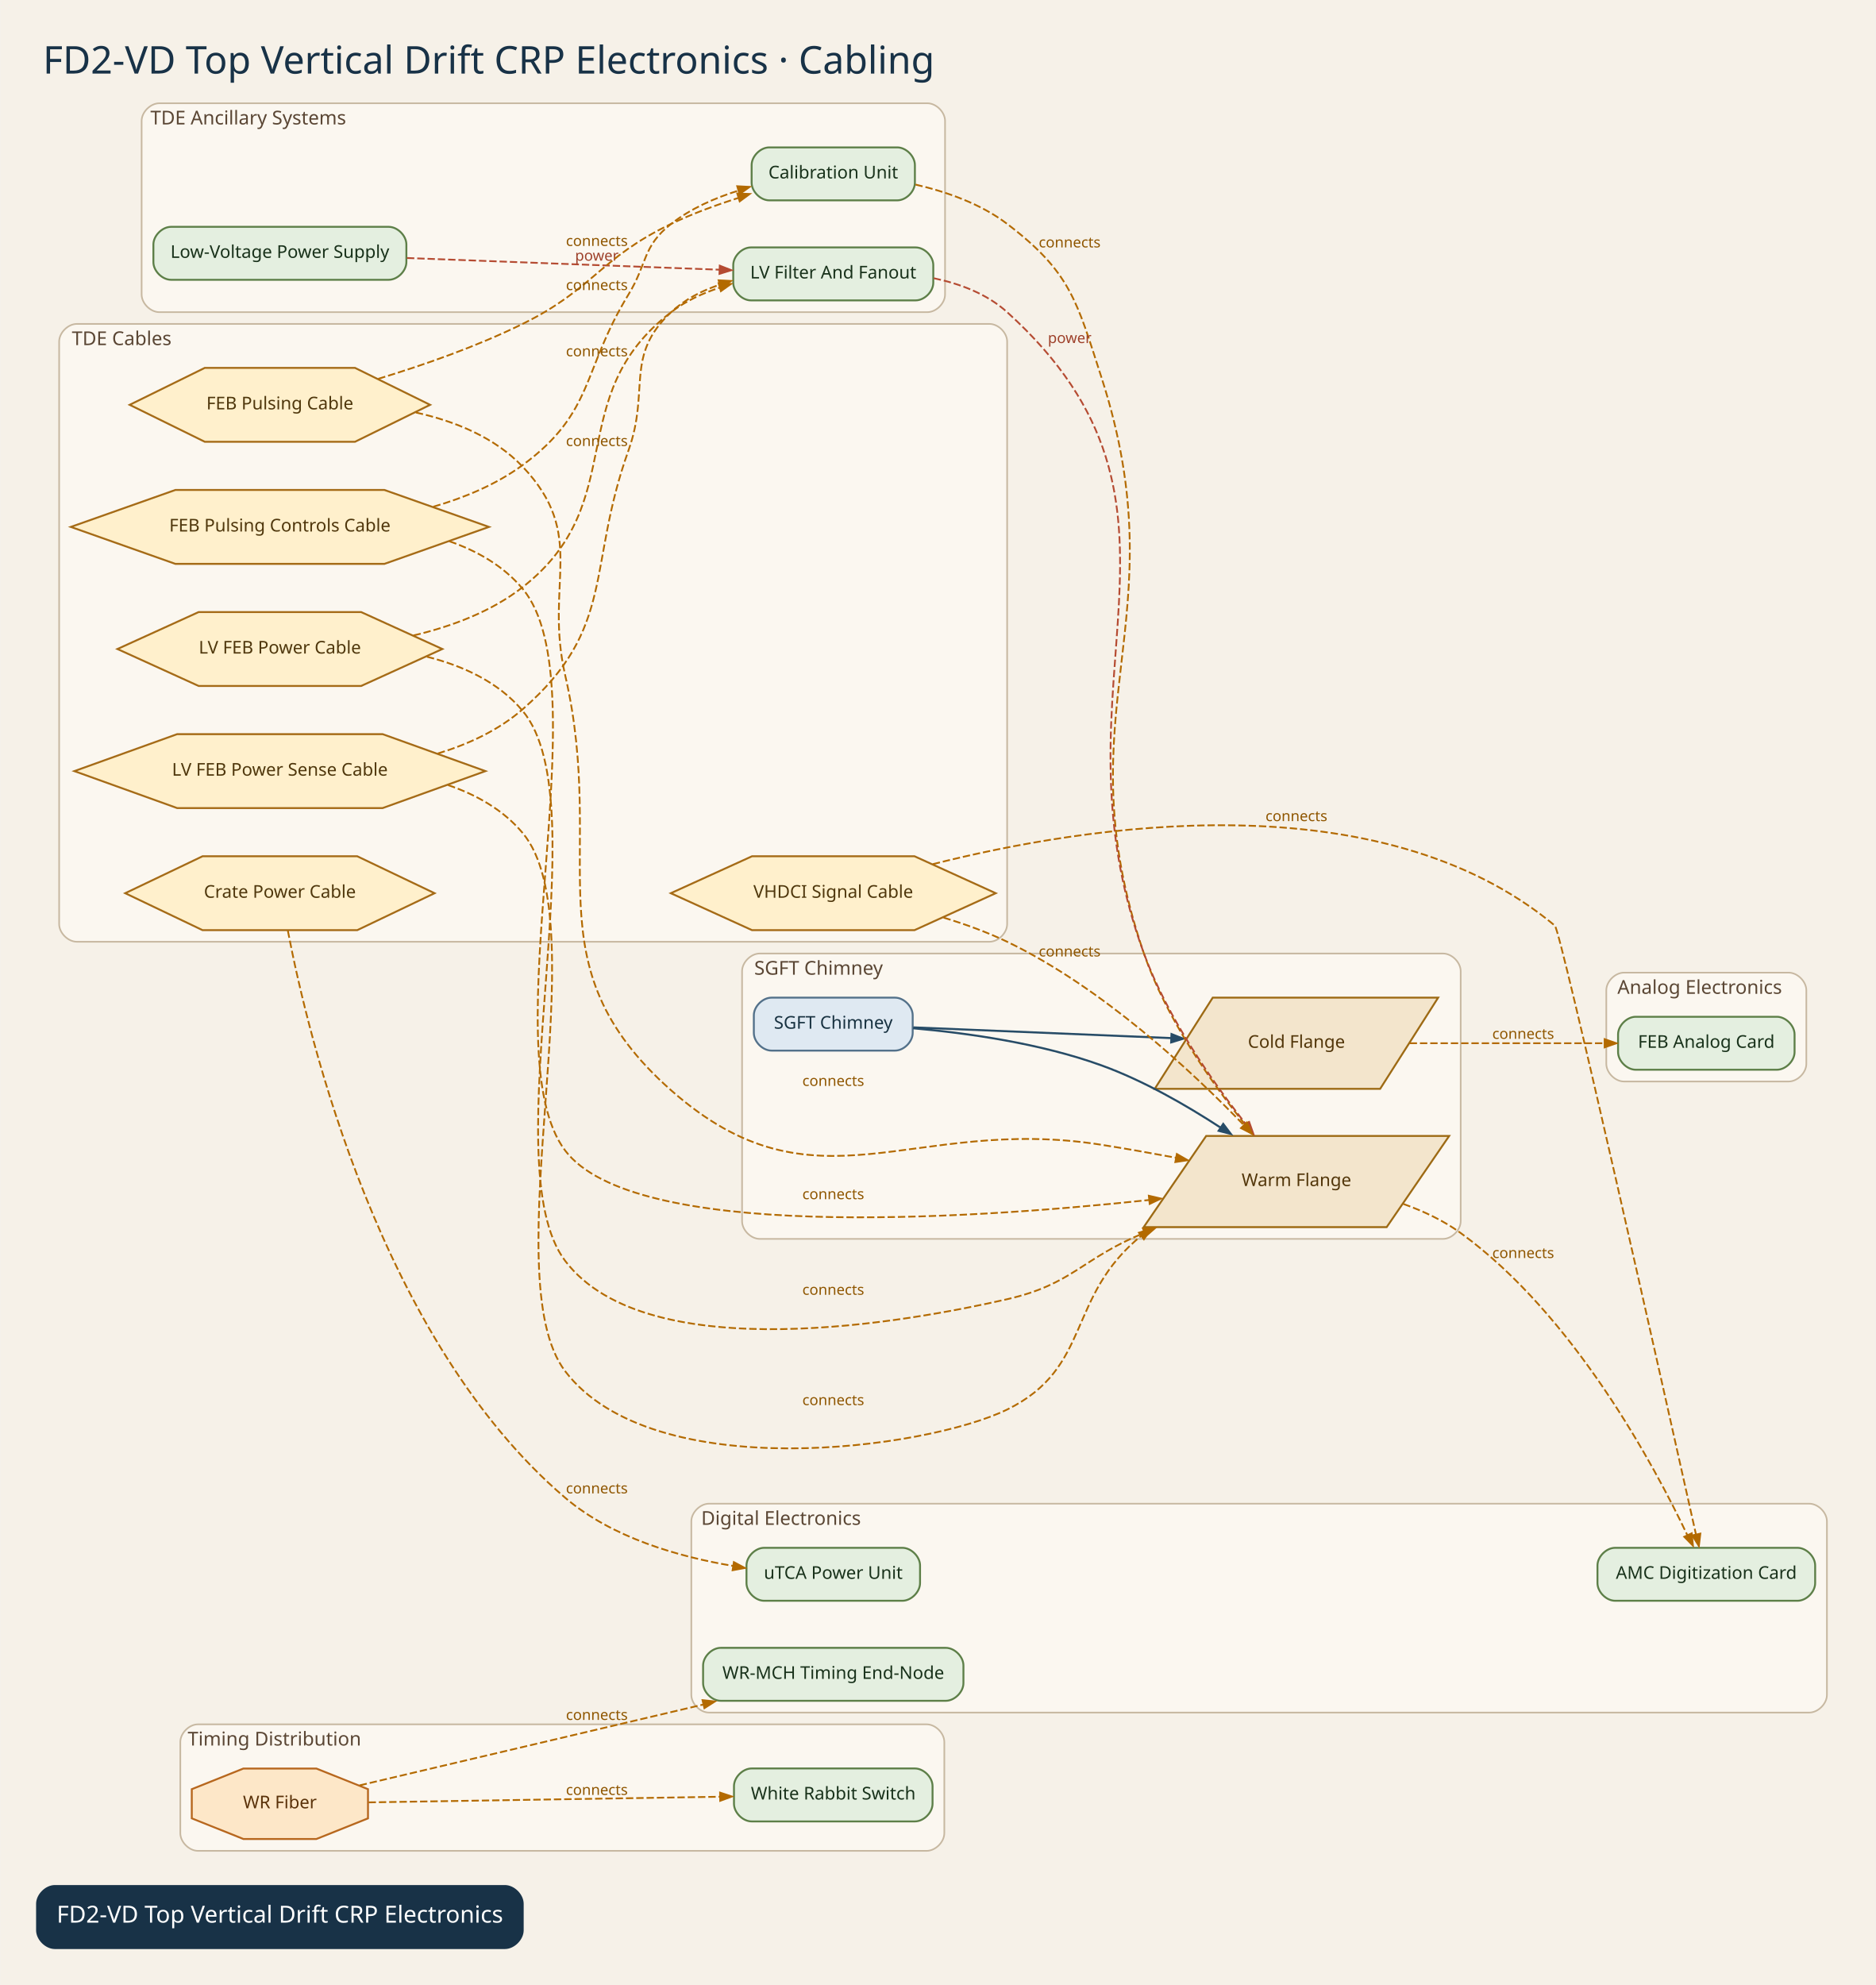
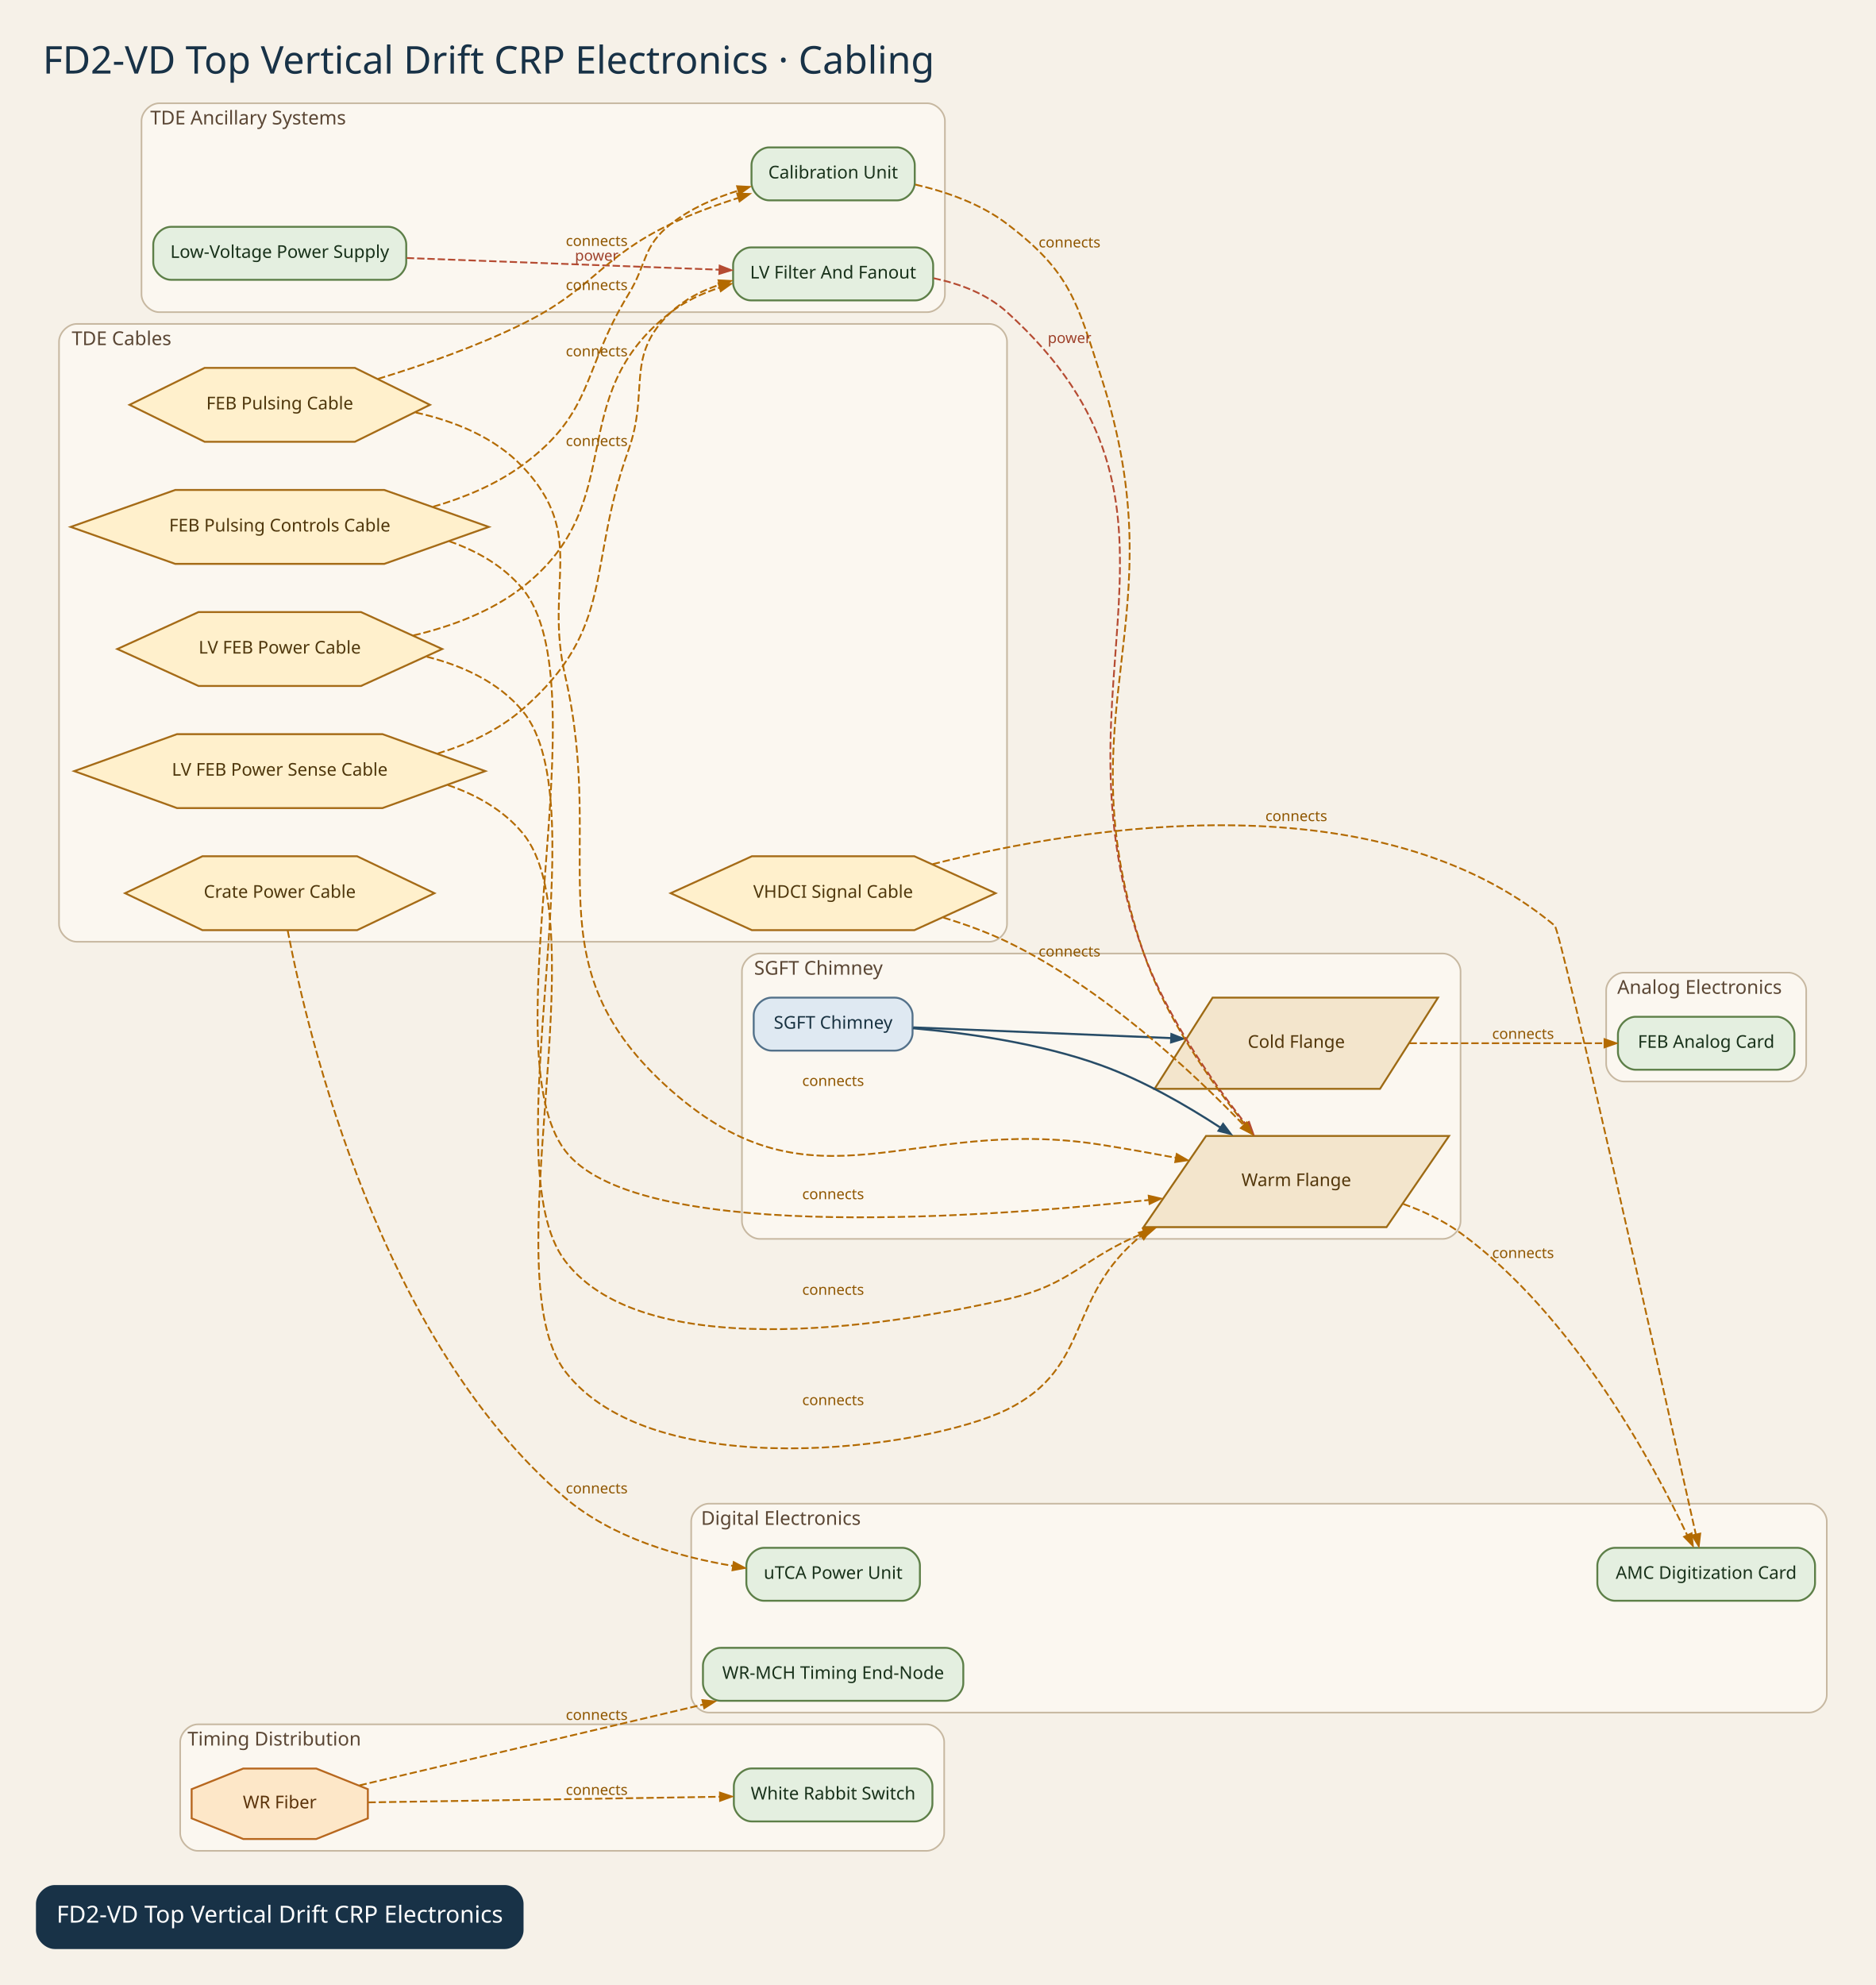
- <svg xmlns="http://www.w3.org/2000/svg" xmlns:xlink="http://www.w3.org/1999/xlink" width="1275pt" height="1349pt" viewBox="0.00 0.00 1275.20 1349.40">
+ <svg xmlns="http://www.w3.org/2000/svg" xmlns:xlink="http://www.w3.org/1999/xlink" preserveAspectRatio="xMidYMid meet" width="100%" height="100%" viewBox="0.00 0.00 1275.20 1349.40">
  <g id="graph0" class="graph" transform="scale(1 1) rotate(0) translate(25.2 1324.2)">
    <polygon fill="#f6f1e8" stroke="none" points="-25.2,25.2 -25.2,-1324.2 1250,-1324.2 1250,25.2 -25.2,25.2" />
    <text text-anchor="middle" x="307" y="-1274.2" font-family="Iowan Old Style" font-size="26.00" fill="#183247">FD2-VD Top Vertical Drift CRP Electronics · Cabling</text>
+     <g id="clust2" class="cluster">
+       <g id="a_clust2">
+         <a xlink:href="../explorer.html#object=fd2_vd_tde.digital_electronics" xlink:title="Open Digital Electronics in the interactive explorer" target="_top">
+           <path fill="#fbf7f0" stroke="#c7b8a1" stroke-width="1.1" d="M456.73,-160C456.73,-160 1204.8,-160 1204.8,-160 1210.8,-160 1216.8,-166 1216.8,-172 1216.8,-172 1216.8,-290 1216.8,-290 1216.8,-296 1210.8,-302 1204.8,-302 1204.8,-302 456.73,-302 456.73,-302 450.73,-302 444.73,-296 444.73,-290 444.73,-290 444.73,-172 444.73,-172 444.73,-166 450.73,-160 456.73,-160" />
+           <text text-anchor="middle" x="505.73" y="-287.6" font-family="Avenir Next" font-size="13.00" fill="#5a4634">Digital Electronics</text>
+         </a>
+       </g>
+     </g>
    <g id="clust1" class="cluster">
      <g id="a_clust1">
        <a xlink:href="../explorer.html#object=fd2_vd_tde.analog_electronics" xlink:title="Open Analog Electronics in the interactive explorer" target="_top">
          <path fill="#fbf7f0" stroke="#c7b8a1" stroke-width="1.1" d="M1078.8,-589C1078.8,-589 1190.8,-589 1190.8,-589 1196.8,-589 1202.8,-595 1202.8,-601 1202.8,-601 1202.8,-651 1202.8,-651 1202.8,-657 1196.8,-663 1190.8,-663 1190.8,-663 1078.8,-663 1078.8,-663 1072.8,-663 1066.8,-657 1066.8,-651 1066.8,-651 1066.8,-601 1066.8,-601 1066.8,-595 1072.8,-589 1078.8,-589" />
          <text text-anchor="middle" x="1130.3" y="-648.6" font-family="Avenir Next" font-size="13.00" fill="#5a4634">Analog Electronics</text>
        </a>
      </g>
    </g>
-     <g id="clust2" class="cluster">
-       <g id="a_clust2">
-         <a xlink:href="../explorer.html#object=fd2_vd_tde.digital_electronics" xlink:title="Open Digital Electronics in the interactive explorer" target="_top">
-           <path fill="#fbf7f0" stroke="#c7b8a1" stroke-width="1.1" d="M456.73,-160C456.73,-160 1204.8,-160 1204.8,-160 1210.8,-160 1216.8,-166 1216.8,-172 1216.8,-172 1216.8,-290 1216.8,-290 1216.8,-296 1210.8,-302 1204.8,-302 1204.8,-302 456.73,-302 456.73,-302 450.73,-302 444.73,-296 444.73,-290 444.73,-290 444.73,-172 444.73,-172 444.73,-166 450.73,-160 456.73,-160" />
-           <text text-anchor="middle" x="505.73" y="-287.6" font-family="Avenir Next" font-size="13.00" fill="#5a4634">Digital Electronics</text>
-         </a>
-       </g>
-     </g>
    <g id="clust3" class="cluster">
      <g id="a_clust3">
        <a xlink:href="../explorer.html#object=fd2_vd_tde.sgft_chimney" xlink:title="Open SGFT Chimney in the interactive explorer" target="_top">
          <path fill="#fbf7f0" stroke="#c7b8a1" stroke-width="1.1" d="M491.23,-482C491.23,-482 955.8,-482 955.8,-482 961.8,-482 967.8,-488 967.8,-494 967.8,-494 967.8,-664 967.8,-664 967.8,-670 961.8,-676 955.8,-676 955.8,-676 491.23,-676 491.23,-676 485.23,-676 479.23,-670 479.23,-664 479.23,-664 479.23,-494 479.23,-494 479.23,-488 485.23,-482 491.23,-482" />
          <text text-anchor="middle" x="531.23" y="-661.6" font-family="Avenir Next" font-size="13.00" fill="#5a4634">SGFT Chimney</text>
        </a>
      </g>
    </g>
    <g id="clust4" class="cluster">
      <g id="a_clust4">
        <a xlink:href="../explorer.html#object=fd2_vd_tde.ancillary_systems" xlink:title="Open TDE Ancillary Systems in the interactive explorer" target="_top">
          <path fill="#fbf7f0" stroke="#c7b8a1" stroke-width="1.1" d="M83,-1112C83,-1112 605.23,-1112 605.23,-1112 611.23,-1112 617.23,-1118 617.23,-1124 617.23,-1124 617.23,-1242 617.23,-1242 617.23,-1248 611.23,-1254 605.23,-1254 605.23,-1254 83,-1254 83,-1254 77,-1254 71,-1248 71,-1242 71,-1242 71,-1124 71,-1124 71,-1118 77,-1112 83,-1112" />
          <text text-anchor="middle" x="143.5" y="-1239.6" font-family="Avenir Next" font-size="13.00" fill="#5a4634">TDE Ancillary Systems</text>
        </a>
      </g>
    </g>
    <g id="clust5" class="cluster">
      <g id="a_clust5">
        <a xlink:href="../explorer.html#object=fd2_vd_tde.cables" xlink:title="Open TDE Cables in the interactive explorer" target="_top">
          <path fill="#fbf7f0" stroke="#c7b8a1" stroke-width="1.1" d="M26.93,-684C26.93,-684 647.45,-684 647.45,-684 653.45,-684 659.45,-690 659.45,-696 659.45,-696 659.45,-1092 659.45,-1092 659.45,-1098 653.45,-1104 647.45,-1104 647.45,-1104 26.93,-1104 26.93,-1104 20.93,-1104 14.93,-1098 14.93,-1092 14.93,-1092 14.93,-696 14.93,-696 14.93,-690 20.93,-684 26.93,-684" />
          <text text-anchor="middle" x="57.43" y="-1089.6" font-family="Avenir Next" font-size="13.00" fill="#5a4634">TDE Cables</text>
        </a>
      </g>
    </g>
    <g id="clust6" class="cluster">
      <g id="a_clust6">
        <a xlink:href="../explorer.html#object=fd2_vd_tde.timing_distribution" xlink:title="Open Timing Distribution in the interactive explorer" target="_top">
          <path fill="#fbf7f0" stroke="#c7b8a1" stroke-width="1.1" d="M109.3,-66C109.3,-66 604.73,-66 604.73,-66 610.73,-66 616.73,-72 616.73,-78 616.73,-78 616.73,-140 616.73,-140 616.73,-146 610.73,-152 604.73,-152 604.73,-152 109.3,-152 109.3,-152 103.3,-152 97.3,-146 97.3,-140 97.3,-140 97.3,-78 97.3,-78 97.3,-72 103.3,-66 109.3,-66" />
          <text text-anchor="middle" x="161.3" y="-137.6" font-family="Avenir Next" font-size="13.00" fill="#5a4634">Timing Distribution</text>
        </a>
      </g>
    </g>
    <g id="node1" class="node">
      <g id="a_node1">
        <a xlink:href="../explorer.html#object=fd2_vd_tde" xlink:title="Open FD2-VD Top Vertical Drift CRP Electronics in the interactive explorer" target="_top">
          <path fill="#183247" stroke="#183247" stroke-width="1.5" d="M318,-42C318,-42 12,-42 12,-42 6,-42 0,-36 0,-30 0,-30 0,-12 0,-12 0,-6 6,0 12,0 12,0 318,0 318,0 324,0 330,-6 330,-12 330,-12 330,-30 330,-30 330,-36 324,-42 318,-42" />
          <text text-anchor="middle" x="165" y="-17.2" font-family="Avenir Next" font-size="16.00" fill="#ffffff">FD2-VD Top Vertical Drift CRP Electronics</text>
        </a>
      </g>
    </g>
    <g id="node2" class="node">
      <g id="a_node2">
        <a xlink:href="../explorer.html#object=fd2_vd_tde.feb_analog_card" xlink:title="Open FEB Analog Card in the interactive explorer" target="_top">
          <path fill="#e4efe0" stroke="#5d7f48" stroke-width="1.3" d="M1182.8,-633C1182.8,-633 1086.8,-633 1086.8,-633 1080.8,-633 1074.8,-627 1074.8,-621 1074.8,-621 1074.8,-609 1074.8,-609 1074.8,-603 1080.8,-597 1086.8,-597 1086.8,-597 1182.8,-597 1182.8,-597 1188.8,-597 1194.8,-603 1194.8,-609 1194.8,-609 1194.8,-621 1194.8,-621 1194.8,-627 1188.8,-633 1182.8,-633" />
          <text text-anchor="middle" x="1134.8" y="-611.9" font-family="Avenir Next" font-size="12.00" fill="#18311a">FEB Analog Card</text>
        </a>
      </g>
    </g>
    <g id="node3" class="node">
      <g id="a_node3">
        <a xlink:href="../explorer.html#object=fd2_vd_tde.amc_digitization_card" xlink:title="Open AMC Digitization Card in the interactive explorer" target="_top">
          <path fill="#e4efe0" stroke="#5d7f48" stroke-width="1.3" d="M1196.8,-272C1196.8,-272 1072.8,-272 1072.8,-272 1066.8,-272 1060.8,-266 1060.8,-260 1060.8,-260 1060.8,-248 1060.8,-248 1060.8,-242 1066.8,-236 1072.8,-236 1072.8,-236 1196.8,-236 1196.8,-236 1202.8,-236 1208.8,-242 1208.8,-248 1208.8,-248 1208.8,-260 1208.8,-260 1208.8,-266 1202.8,-272 1196.8,-272" />
          <text text-anchor="middle" x="1134.8" y="-250.9" font-family="Avenir Next" font-size="12.00" fill="#18311a">AMC Digitization Card</text>
        </a>
      </g>
    </g>
    <g id="node4" class="node">
      <g id="a_node4">
        <a xlink:href="../explorer.html#object=fd2_vd_tde.wr_mch_timing_end_node" xlink:title="Open WR-MCH Timing End-Node in the interactive explorer" target="_top">
          <path fill="#e4efe0" stroke="#5d7f48" stroke-width="1.3" d="M617.73,-204C617.73,-204 464.73,-204 464.73,-204 458.73,-204 452.73,-198 452.73,-192 452.73,-192 452.73,-180 452.73,-180 452.73,-174 458.73,-168 464.73,-168 464.73,-168 617.73,-168 617.73,-168 623.73,-168 629.73,-174 629.73,-180 629.73,-180 629.73,-192 629.73,-192 629.73,-198 623.73,-204 617.73,-204" />
          <text text-anchor="middle" x="541.23" y="-182.9" font-family="Avenir Next" font-size="12.00" fill="#18311a">WR-MCH Timing End-Node</text>
        </a>
      </g>
    </g>
    <g id="node5" class="node">
      <g id="a_node5">
        <a xlink:href="../explorer.html#object=fd2_vd_tde.utca_pu" xlink:title="Open uTCA Power Unit in the interactive explorer" target="_top">
          <path fill="#e4efe0" stroke="#5d7f48" stroke-width="1.3" d="M588.23,-272C588.23,-272 494.23,-272 494.23,-272 488.23,-272 482.23,-266 482.23,-260 482.23,-260 482.23,-248 482.23,-248 482.23,-242 488.23,-236 494.23,-236 494.23,-236 588.23,-236 588.23,-236 594.23,-236 600.23,-242 600.23,-248 600.23,-248 600.23,-260 600.23,-260 600.23,-266 594.23,-272 588.23,-272" />
          <text text-anchor="middle" x="541.23" y="-250.9" font-family="Avenir Next" font-size="12.00" fill="#18311a">uTCA Power Unit</text>
        </a>
      </g>
    </g>
    <g id="node6" class="node">
      <g id="a_node6">
        <a xlink:href="../explorer.html#object=fd2_vd_tde.cold_flange" xlink:title="Open Cold Flange in the interactive explorer" target="_top">
          <polygon fill="#f3e5cc" stroke="#9d6a14" stroke-width="1.3" points="952.47,-646 799.22,-646 759.79,-584 913.04,-584 952.47,-646" />
          <text text-anchor="middle" x="856.13" y="-611.9" font-family="Avenir Next" font-size="12.00" fill="#52360a">Cold Flange</text>
        </a>
      </g>
    </g>
    <g id="edge3" class="edge">
      <g id="a_edge3">
        <a xlink:href="../explorer.html#object=relation%3A61" xlink:title="Open connects to relation in the interactive explorer" target="_top">
          <path fill="none" stroke="#b36a00" stroke-width="1.2" stroke-dasharray="5,2" d="M933.1,-615C974.59,-615 1025.56,-615 1065.74,-615" />
          <polygon fill="#b36a00" stroke="#b36a00" stroke-width="1.2" points="1065.67,-617.8 1073.67,-615 1065.67,-612.2 1065.67,-617.8" />
        </a>
      </g>
      <g id="a_edge3-label">
        <a xlink:href="../explorer.html#object=relation%3A61" xlink:title="connects" target="_top">
          <text text-anchor="middle" x="1010.3" y="-618" font-family="Avenir Next" font-size="10.00" fill="#8f5600">connects</text>
        </a>
      </g>
    </g>
    <g id="node7" class="node">
      <g id="a_node7">
        <a xlink:href="../explorer.html#object=fd2_vd_tde.sgft_chimney_assembly" xlink:title="Open SGFT Chimney in the interactive explorer" target="_top">
          <path fill="#dfe9f2" stroke="#53718a" stroke-width="1.3" d="M583.23,-646C583.23,-646 499.23,-646 499.23,-646 493.23,-646 487.23,-640 487.23,-634 487.23,-634 487.23,-622 487.23,-622 487.23,-616 493.23,-610 499.23,-610 499.23,-610 583.23,-610 583.23,-610 589.23,-610 595.23,-616 595.23,-622 595.23,-622 595.23,-634 595.23,-634 595.23,-640 589.23,-646 583.23,-646" />
          <text text-anchor="middle" x="541.23" y="-624.9" font-family="Avenir Next" font-size="12.00" fill="#173140">SGFT Chimney</text>
        </a>
      </g>
    </g>
    <g id="edge1" class="edge">
      <g id="a_edge1">
        <a xlink:href="../explorer.html#object=relation%3A52" xlink:title="Open contains relation in the interactive explorer" target="_top">
          <path fill="none" stroke="#274c67" stroke-width="1.4" d="M595.66,-625.78C643.82,-623.78 715.44,-620.8 771.23,-618.49" />
          <polygon fill="#274c67" stroke="#274c67" stroke-width="1.4" points="771.23,-621.21 779.1,-618.08 770.99,-615.61 771.23,-621.21" />
        </a>
      </g>
    </g>
    <g id="node8" class="node">
      <g id="a_node8">
        <a xlink:href="../explorer.html#object=fd2_vd_tde.warm_flange" xlink:title="Open Warm Flange in the interactive explorer" target="_top">
          <polygon fill="#f3e5cc" stroke="#9d6a14" stroke-width="1.3" points="959.98,-552 794.78,-552 752.28,-490 917.48,-490 959.98,-552" />
          <text text-anchor="middle" x="856.13" y="-517.9" font-family="Avenir Next" font-size="12.00" fill="#52360a">Warm Flange</text>
        </a>
      </g>
    </g>
    <g id="edge2" class="edge">
      <g id="a_edge2">
        <a xlink:href="../explorer.html#object=relation%3A53" xlink:title="Open contains relation in the interactive explorer" target="_top">
          <path fill="none" stroke="#274c67" stroke-width="1.4" d="M595.51,-625.19C632.34,-621.95 681.99,-614.99 723.45,-600 751.82,-589.75 780.84,-573.12 804.39,-557.76" />
          <polygon fill="#274c67" stroke="#274c67" stroke-width="1.4" points="806.36,-560.15 811.48,-553.39 803.27,-555.48 806.36,-560.15" />
        </a>
      </g>
    </g>
    <g id="edge4" class="edge">
      <g id="a_edge4">
        <a xlink:href="../explorer.html#object=relation%3A62" xlink:title="Open connects to relation in the interactive explorer" target="_top">
          <path fill="none" stroke="#b36a00" stroke-width="1.2" stroke-dasharray="5,2" d="M928.85,-505.75C942.56,-500.84 956.23,-494.41 967.8,-486 1044.36,-430.41 1099.1,-328.6 1121.95,-280.5" />
          <polygon fill="#b36a00" stroke="#b36a00" stroke-width="1.2" points="1124.87,-281.87 1125.72,-273.44 1119.79,-279.5 1124.87,-281.87" />
        </a>
      </g>
      <g id="a_edge4-label">
        <a xlink:href="../explorer.html#object=relation%3A62" xlink:title="connects" target="_top">
          <text text-anchor="middle" x="1010.3" y="-469" font-family="Avenir Next" font-size="10.00" fill="#8f5600">connects</text>
        </a>
      </g>
    </g>
    <g id="node9" class="node">
      <g id="a_node9">
        <a xlink:href="../explorer.html#object=fd2_vd_tde.calibration_unit" xlink:title="Open Calibration Unit in the interactive explorer" target="_top">
          <path fill="#e4efe0" stroke="#5d7f48" stroke-width="1.3" d="M584.73,-1224C584.73,-1224 497.73,-1224 497.73,-1224 491.73,-1224 485.73,-1218 485.73,-1212 485.73,-1212 485.73,-1200 485.73,-1200 485.73,-1194 491.73,-1188 497.73,-1188 497.73,-1188 584.73,-1188 584.73,-1188 590.73,-1188 596.73,-1194 596.73,-1200 596.73,-1200 596.73,-1212 596.73,-1212 596.73,-1218 590.73,-1224 584.73,-1224" />
          <text text-anchor="middle" x="541.23" y="-1202.9" font-family="Avenir Next" font-size="12.00" fill="#18311a">Calibration Unit</text>
        </a>
      </g>
    </g>
    <g id="edge13" class="edge">
      <g id="a_edge13">
        <a xlink:href="../explorer.html#object=relation%3A71" xlink:title="Open connects to relation in the interactive explorer" target="_top">
          <path fill="none" stroke="#b36a00" stroke-width="1.2" stroke-dasharray="5,2" d="M597.1,-1198.74C618.19,-1193.85 641.5,-1185.67 659.45,-1172 702.64,-1139.12 706.76,-1119.64 723.45,-1068 777.2,-901.78 695.93,-841.3 752.45,-676 767.44,-632.17 797.89,-588.78 821.75,-559.1" />
          <polygon fill="#b36a00" stroke="#b36a00" stroke-width="1.2" points="823.47,-561.2 826.35,-553.24 819.13,-557.66 823.47,-561.2" />
        </a>
      </g>
      <g id="a_edge13-label">
        <a xlink:href="../explorer.html#object=relation%3A71" xlink:title="connects" target="_top">
          <text text-anchor="middle" x="701.95" y="-1156" font-family="Avenir Next" font-size="10.00" fill="#8f5600">connects</text>
        </a>
      </g>
    </g>
    <g id="node10" class="node">
      <g id="a_node10">
        <a xlink:href="../explorer.html#object=fd2_vd_tde.filter_fanout_box" xlink:title="Open LV Filter And Fanout in the interactive explorer" target="_top">
          <path fill="#e4efe0" stroke="#5d7f48" stroke-width="1.3" d="M597.23,-1156C597.23,-1156 485.23,-1156 485.23,-1156 479.23,-1156 473.23,-1150 473.23,-1144 473.23,-1144 473.23,-1132 473.23,-1132 473.23,-1126 479.23,-1120 485.23,-1120 485.23,-1120 597.23,-1120 597.23,-1120 603.23,-1120 609.23,-1126 609.23,-1132 609.23,-1132 609.23,-1144 609.23,-1144 609.23,-1150 603.23,-1156 597.23,-1156" />
          <text text-anchor="middle" x="541.23" y="-1134.9" font-family="Avenir Next" font-size="12.00" fill="#18311a">LV Filter And Fanout</text>
        </a>
      </g>
    </g>
    <g id="edge8" class="edge">
      <g id="a_edge8">
        <a xlink:href="../explorer.html#object=relation%3A66" xlink:title="Open powers relation in the interactive explorer" target="_top">
          <path fill="none" stroke="#b54b32" stroke-width="1.2" stroke-dasharray="5,2" d="M609.54,-1135.07C627.54,-1131.3 645.77,-1124.37 659.45,-1112 806.41,-979.1 684.11,-861.98 752.45,-676 768.43,-632.52 798.76,-589.09 822.33,-559.31" />
          <polygon fill="#b54b32" stroke="#b54b32" stroke-width="1.2" points="824.03,-561.41 826.85,-553.41 819.66,-557.9 824.03,-561.41" />
        </a>
      </g>
      <g id="a_edge8-label">
        <a xlink:href="../explorer.html#object=relation%3A66" xlink:title="power" target="_top">
          <text text-anchor="middle" x="701.95" y="-1091" font-family="Avenir Next" font-size="10.00" fill="#9e412b">power</text>
        </a>
      </g>
    </g>
    <g id="node11" class="node">
      <g id="a_node11">
        <a xlink:href="../explorer.html#object=fd2_vd_tde.lv_ps" xlink:title="Open Low-Voltage Power Supply in the interactive explorer" target="_top">
          <path fill="#e4efe0" stroke="#5d7f48" stroke-width="1.3" d="M239,-1170C239,-1170 91,-1170 91,-1170 85,-1170 79,-1164 79,-1158 79,-1158 79,-1146 79,-1146 79,-1140 85,-1134 91,-1134 91,-1134 239,-1134 239,-1134 245,-1134 251,-1140 251,-1146 251,-1146 251,-1158 251,-1158 251,-1164 245,-1170 239,-1170" />
          <text text-anchor="middle" x="165" y="-1148.9" font-family="Avenir Next" font-size="12.00" fill="#18311a">Low-Voltage Power Supply</text>
        </a>
      </g>
    </g>
    <g id="edge7" class="edge">
      <g id="a_edge7">
        <a xlink:href="../explorer.html#object=relation%3A65" xlink:title="Open powers relation in the interactive explorer" target="_top">
          <path fill="none" stroke="#b54b32" stroke-width="1.2" stroke-dasharray="5,2" d="M251.39,-1148.81C315.43,-1146.41 402.33,-1143.16 464.03,-1140.85" />
          <polygon fill="#b54b32" stroke="#b54b32" stroke-width="1.2" points="464.06,-1143.61 471.95,-1140.52 463.85,-1138.02 464.06,-1143.61" />
        </a>
      </g>
      <g id="a_edge7-label">
        <a xlink:href="../explorer.html#object=relation%3A65" xlink:title="power" target="_top">
          <text text-anchor="middle" x="380.5" y="-1147" font-family="Avenir Next" font-size="10.00" fill="#9e412b">power</text>
        </a>
      </g>
    </g>
    <g id="node12" class="node">
      <g id="a_node12">
        <a xlink:href="../explorer.html#object=fd2_vd_tde.crate_power_cable" xlink:title="Open Crate Power Cable in the interactive explorer" target="_top">
          <polygon fill="#fff0cc" stroke="#a56b17" stroke-width="1.3" points="270.16,-717 217.58,-742.12 112.42,-742.12 59.84,-717 112.42,-691.88 217.58,-691.88 270.16,-717" />
          <text text-anchor="middle" x="165" y="-713.9" font-family="Avenir Next" font-size="12.00" fill="#4f370c">Crate Power Cable</text>
        </a>
      </g>
    </g>
    <g id="edge18" class="edge">
      <g id="a_edge18">
        <a xlink:href="../explorer.html#object=relation%3A76" xlink:title="Open connects to relation in the interactive explorer" target="_top">
          <path fill="none" stroke="#b36a00" stroke-width="1.2" stroke-dasharray="5,2" d="M170.4,-691.59C184.19,-619.66 233.44,-412.97 359,-306 390.83,-278.88 436.03,-265.88 473.32,-259.66" />
          <polygon fill="#b36a00" stroke="#b36a00" stroke-width="1.2" points="473.65,-262.28 481.13,-258.29 472.79,-256.75 473.65,-262.28" />
        </a>
      </g>
      <g id="a_edge18-label">
        <a xlink:href="../explorer.html#object=relation%3A76" xlink:title="connects" target="_top">
          <text text-anchor="middle" x="380.5" y="-309" font-family="Avenir Next" font-size="10.00" fill="#8f5600">connects</text>
        </a>
      </g>
    </g>
    <g id="node13" class="node">
      <g id="a_node13">
        <a xlink:href="../explorer.html#object=fd2_vd_tde.feb_pulsing_cable" xlink:title="Open FEB Pulsing Cable in the interactive explorer" target="_top">
          <polygon fill="#fff0cc" stroke="#a56b17" stroke-width="1.3" points="267.12,-1049 216.06,-1074.12 113.94,-1074.12 62.88,-1049 113.94,-1023.88 216.06,-1023.88 267.12,-1049" />
          <text text-anchor="middle" x="165" y="-1045.9" font-family="Avenir Next" font-size="12.00" fill="#4f370c">FEB Pulsing Cable</text>
        </a>
      </g>
    </g>
    <g id="edge15" class="edge">
      <g id="a_edge15">
        <a xlink:href="../explorer.html#object=relation%3A73" xlink:title="Open connects to relation in the interactive explorer" target="_top">
          <path fill="none" stroke="#b36a00" stroke-width="1.2" stroke-dasharray="5,2" d="M257.45,-1043.78C284.07,-1037.87 311.05,-1026.9 330,-1007 374.41,-960.34 344.58,-927.78 359,-865 387.95,-738.93 334.04,-668.62 431,-583 529.21,-496.28 594.04,-566.45 723.45,-546 739.99,-543.39 757.64,-540.27 774.46,-537.13" />
          <polygon fill="#b36a00" stroke="#b36a00" stroke-width="1.2" points="774.83,-539.72 782.17,-535.49 773.79,-534.22 774.83,-539.72" />
        </a>
      </g>
      <g id="a_edge15-label">
        <a xlink:href="../explorer.html#object=relation%3A73" xlink:title="connects" target="_top">
          <text text-anchor="middle" x="541.23" y="-586" font-family="Avenir Next" font-size="10.00" fill="#8f5600">connects</text>
        </a>
      </g>
    </g>
    <g id="edge14" class="edge">
      <g id="a_edge14">
        <a xlink:href="../explorer.html#object=relation%3A72" xlink:title="Open connects to relation in the interactive explorer" target="_top">
          <path fill="none" stroke="#b36a00" stroke-width="1.2" stroke-dasharray="5,2" d="M231.86,-1066.66C262.47,-1075.97 298.89,-1088.66 330,-1104 378.54,-1127.93 382.21,-1148.6 431,-1172 445.43,-1178.92 461.6,-1184.85 476.98,-1189.73" />
          <polygon fill="#b36a00" stroke="#b36a00" stroke-width="1.2" points="475.96,-1192.66 484.43,-1192.34 477.61,-1187.3 475.96,-1192.66" />
        </a>
      </g>
      <g id="a_edge14-label">
        <a xlink:href="../explorer.html#object=relation%3A72" xlink:title="connects" target="_top">
          <text text-anchor="middle" x="380.5" y="-1157" font-family="Avenir Next" font-size="10.00" fill="#8f5600">connects</text>
        </a>
      </g>
    </g>
    <g id="node14" class="node">
      <g id="a_node14">
        <a xlink:href="../explorer.html#object=fd2_vd_tde.feb_pulsing_control_cable" xlink:title="Open FEB Pulsing Controls Cable in the interactive explorer" target="_top">
          <polygon fill="#fff0cc" stroke="#a56b17" stroke-width="1.3" points="307.14,-966 236.07,-991.12 93.93,-991.12 22.86,-966 93.93,-940.88 236.07,-940.88 307.14,-966" />
          <text text-anchor="middle" x="165" y="-962.9" font-family="Avenir Next" font-size="12.00" fill="#4f370c">FEB Pulsing Controls Cable</text>
        </a>
      </g>
    </g>
    <g id="edge17" class="edge">
      <g id="a_edge17">
        <a xlink:href="../explorer.html#object=relation%3A75" xlink:title="Open connects to relation in the interactive explorer" target="_top">
          <path fill="none" stroke="#b36a00" stroke-width="1.2" stroke-dasharray="5,2" d="M280.24,-956.24C299.31,-949.6 317.06,-939.43 330,-924 384.71,-858.77 307.48,-609.77 359,-542 405.22,-481.2 625.11,-494.5 756.14,-508.46" />
          <polygon fill="#b36a00" stroke="#b36a00" stroke-width="1.2" points="755.77,-511.34 764.03,-509.42 756.37,-505.77 755.77,-511.34" />
        </a>
      </g>
      <g id="a_edge17-label">
        <a xlink:href="../explorer.html#object=relation%3A75" xlink:title="connects" target="_top">
          <text text-anchor="middle" x="541.23" y="-509" font-family="Avenir Next" font-size="10.00" fill="#8f5600">connects</text>
        </a>
      </g>
    </g>
    <g id="edge16" class="edge">
      <g id="a_edge16">
        <a xlink:href="../explorer.html#object=relation%3A74" xlink:title="Open connects to relation in the interactive explorer" target="_top">
          <path fill="none" stroke="#b36a00" stroke-width="1.2" stroke-dasharray="5,2" d="M269.37,-979.74C290.79,-985.96 312.23,-994.96 330,-1008 378.92,-1043.9 370.31,-1072.25 402,-1124 415.02,-1145.26 411.38,-1156.63 431,-1172 444.31,-1182.43 460.86,-1189.68 477.01,-1194.72" />
          <polygon fill="#b36a00" stroke="#b36a00" stroke-width="1.2" points="475.93,-1197.61 484.4,-1197.16 477.49,-1192.24 475.93,-1197.61" />
        </a>
      </g>
      <g id="a_edge16-label">
        <a xlink:href="../explorer.html#object=relation%3A74" xlink:title="connects" target="_top">
          <text text-anchor="middle" x="380.5" y="-1127" font-family="Avenir Next" font-size="10.00" fill="#8f5600">connects</text>
        </a>
      </g>
    </g>
    <g id="node15" class="node">
      <g id="a_node15">
        <a xlink:href="../explorer.html#object=fd2_vd_tde.lv_feb_power_cable" xlink:title="Open LV FEB Power Cable in the interactive explorer" target="_top">
          <polygon fill="#fff0cc" stroke="#a56b17" stroke-width="1.3" points="275.45,-883 220.23,-908.12 109.77,-908.12 54.55,-883 109.77,-857.88 220.23,-857.88 275.45,-883" />
          <text text-anchor="middle" x="165" y="-879.9" font-family="Avenir Next" font-size="12.00" fill="#4f370c">LV FEB Power Cable</text>
        </a>
      </g>
    </g>
    <g id="edge10" class="edge">
      <g id="a_edge10">
        <a xlink:href="../explorer.html#object=relation%3A68" xlink:title="Open connects to relation in the interactive explorer" target="_top">
          <path fill="none" stroke="#b36a00" stroke-width="1.2" stroke-dasharray="5,2" d="M264.97,-877.75C289.62,-871.57 313.65,-860.47 330,-841 383.62,-777.17 308.5,-533.32 359,-467 415.43,-392.9 594.99,-426.22 659.45,-441 704.21,-451.26 709.98,-468.56 752.45,-486 752.63,-486.07 752.81,-486.15 752.99,-486.22" />
          <polygon fill="#b36a00" stroke="#b36a00" stroke-width="1.2" points="751.76,-489.14 760.23,-489.52 753.84,-483.94 751.76,-489.14" />
        </a>
      </g>
      <g id="a_edge10-label">
        <a xlink:href="../explorer.html#object=relation%3A68" xlink:title="connects" target="_top">
          <text text-anchor="middle" x="541.23" y="-444" font-family="Avenir Next" font-size="10.00" fill="#8f5600">connects</text>
        </a>
      </g>
    </g>
    <g id="edge9" class="edge">
      <g id="a_edge9">
        <a xlink:href="../explorer.html#object=relation%3A67" xlink:title="Open connects to relation in the interactive explorer" target="_top">
          <path fill="none" stroke="#b36a00" stroke-width="1.2" stroke-dasharray="5,2" d="M255.87,-892.23C281.81,-898.36 308.81,-908.44 330,-925 404.44,-983.15 356.07,-1054.49 431,-1112 440.8,-1119.52 452.44,-1124.91 464.41,-1128.77" />
          <polygon fill="#b36a00" stroke="#b36a00" stroke-width="1.2" points="463.27,-1131.64 471.73,-1131.2 464.84,-1126.27 463.27,-1131.64" />
        </a>
      </g>
      <g id="a_edge9-label">
        <a xlink:href="../explorer.html#object=relation%3A67" xlink:title="connects" target="_top">
          <text text-anchor="middle" x="380.5" y="-1082" font-family="Avenir Next" font-size="10.00" fill="#8f5600">connects</text>
        </a>
      </g>
    </g>
    <g id="node16" class="node">
      <g id="a_node16">
        <a xlink:href="../explorer.html#object=fd2_vd_tde.lv_feb_power_sense_cable" xlink:title="Open LV FEB Power Sense Cable in the interactive explorer" target="_top">
          <polygon fill="#fff0cc" stroke="#a56b17" stroke-width="1.3" points="304.74,-800 234.87,-825.12 95.13,-825.12 25.26,-800 95.13,-774.88 234.87,-774.88 304.74,-800" />
          <text text-anchor="middle" x="165" y="-796.9" font-family="Avenir Next" font-size="12.00" fill="#4f370c">LV FEB Power Sense Cable</text>
        </a>
      </g>
    </g>
    <g id="edge12" class="edge">
      <g id="a_edge12">
        <a xlink:href="../explorer.html#object=relation%3A70" xlink:title="Open connects to relation in the interactive explorer" target="_top">
          <path fill="none" stroke="#b36a00" stroke-width="1.2" stroke-dasharray="5,2" d="M279.36,-790.49C298.75,-783.87 316.85,-773.63 330,-758 382.53,-695.58 309.52,-456.87 359,-392 418.63,-313.83 604.54,-339.08 659.45,-366 717.56,-394.48 699.24,-442.64 751.08,-484.47" />
          <polygon fill="#b36a00" stroke="#b36a00" stroke-width="1.2" points="749.05,-486.21 757.12,-488.8 752.43,-481.74 749.05,-486.21" />
        </a>
      </g>
      <g id="a_edge12-label">
        <a xlink:href="../explorer.html#object=relation%3A70" xlink:title="connects" target="_top">
          <text text-anchor="middle" x="541.23" y="-369" font-family="Avenir Next" font-size="10.00" fill="#8f5600">connects</text>
        </a>
      </g>
    </g>
    <g id="edge11" class="edge">
      <g id="a_edge11">
        <a xlink:href="../explorer.html#object=relation%3A69" xlink:title="Open connects to relation in the interactive explorer" target="_top">
          <path fill="none" stroke="#b36a00" stroke-width="1.2" stroke-dasharray="5,2" d="M272.37,-811.97C293.26,-818.31 313.71,-827.81 330,-842 393.73,-897.51 373.51,-938.43 402,-1018 416.74,-1059.16 399.09,-1082.11 431,-1112 440.31,-1120.71 451.99,-1126.67 464.22,-1130.72" />
          <polygon fill="#b36a00" stroke="#b36a00" stroke-width="1.2" points="463.29,-1133.66 471.76,-1133.22 464.87,-1128.28 463.29,-1133.66" />
        </a>
      </g>
      <g id="a_edge11-label">
        <a xlink:href="../explorer.html#object=relation%3A69" xlink:title="connects" target="_top">
          <text text-anchor="middle" x="380.5" y="-1021" font-family="Avenir Next" font-size="10.00" fill="#8f5600">connects</text>
        </a>
      </g>
    </g>
    <g id="node17" class="node">
      <g id="a_node17">
        <a xlink:href="../explorer.html#object=fd2_vd_tde.tde_cable" xlink:title="Open VHDCI Signal Cable in the interactive explorer" target="_top">
          <polygon fill="#fff0cc" stroke="#a56b17" stroke-width="1.3" points="651.68,-717 596.45,-742.12 486,-742.12 430.77,-717 486,-691.88 596.45,-691.88 651.68,-717" />
          <text text-anchor="middle" x="541.23" y="-713.9" font-family="Avenir Next" font-size="12.00" fill="#4f370c">VHDCI Signal Cable</text>
        </a>
      </g>
    </g>
    <g id="edge6" class="edge">
      <g id="a_edge6">
        <a xlink:href="../explorer.html#object=relation%3A64" xlink:title="Open connects to relation in the interactive explorer" target="_top">
          <path fill="none" stroke="#b36a00" stroke-width="1.2" stroke-dasharray="5,2" d="M608.91,-736.74C712.3,-762.88 911.81,-794.88 1031.8,-695 1035.91,-691.59 1106.51,-376.32 1127.79,-281" />
          <polygon fill="#b36a00" stroke="#b36a00" stroke-width="1.2" points="1130.74,-281.65 1129.74,-273.23 1125.27,-280.43 1130.74,-281.65" />
        </a>
      </g>
      <g id="a_edge6-label">
        <a xlink:href="../explorer.html#object=relation%3A64" xlink:title="connects" target="_top">
          <text text-anchor="middle" x="856.13" y="-766" font-family="Avenir Next" font-size="10.00" fill="#8f5600">connects</text>
        </a>
      </g>
    </g>
    <g id="edge5" class="edge">
      <g id="a_edge5">
        <a xlink:href="../explorer.html#object=relation%3A63" xlink:title="Open connects to relation in the interactive explorer" target="_top">
          <path fill="none" stroke="#b36a00" stroke-width="1.2" stroke-dasharray="5,2" d="M616.22,-700.41C630.89,-695.95 645.93,-690.51 659.45,-684 723.66,-653.08 784.58,-596.48 820.9,-558.8" />
          <polygon fill="#b36a00" stroke="#b36a00" stroke-width="1.2" points="822.46,-561.18 825.96,-553.46 818.41,-557.31 822.46,-561.18" />
        </a>
      </g>
      <g id="a_edge5-label">
        <a xlink:href="../explorer.html#object=relation%3A63" xlink:title="connects" target="_top">
          <text text-anchor="middle" x="701.95" y="-674" font-family="Avenir Next" font-size="10.00" fill="#8f5600">connects</text>
        </a>
      </g>
    </g>
    <g id="node18" class="node">
      <g id="a_node18">
        <a xlink:href="../explorer.html#object=fd2_vd_tde.timing_fiber" xlink:title="Open WR Fiber in the interactive explorer" target="_top">
          <polygon fill="#fde7c8" stroke="#b7671e" stroke-width="1.3" points="224.9,-88.08 224.9,-107.92 189.81,-121.95 140.19,-121.95 105.1,-107.92 105.1,-88.08 140.19,-74.05 189.81,-74.05 224.9,-88.08" />
          <text text-anchor="middle" x="165" y="-94.9" font-family="Avenir Next" font-size="12.00" fill="#5a320a">WR Fiber</text>
        </a>
      </g>
    </g>
    <g id="edge20" class="edge">
      <g id="a_edge20">
        <a xlink:href="../explorer.html#object=relation%3A78" xlink:title="Open connects to relation in the interactive explorer" target="_top">
          <path fill="none" stroke="#b36a00" stroke-width="1.2" stroke-dasharray="5,2" d="M219.22,-110.51C280.11,-124.83 380.72,-148.49 453.08,-165.51" />
          <polygon fill="#b36a00" stroke="#b36a00" stroke-width="1.2" points="452.34,-168.44 460.76,-167.55 453.62,-162.99 452.34,-168.44" />
        </a>
      </g>
      <g id="a_edge20-label">
        <a xlink:href="../explorer.html#object=relation%3A78" xlink:title="connects" target="_top">
          <text text-anchor="middle" x="380.5" y="-155" font-family="Avenir Next" font-size="10.00" fill="#8f5600">connects</text>
        </a>
      </g>
    </g>
    <g id="node19" class="node">
      <g id="a_node19">
        <a xlink:href="../explorer.html#object=fd2_vd_tde.wr_switch" xlink:title="Open White Rabbit Switch in the interactive explorer" target="_top">
          <path fill="#e4efe0" stroke="#5d7f48" stroke-width="1.3" d="M596.73,-122C596.73,-122 485.73,-122 485.73,-122 479.73,-122 473.73,-116 473.73,-110 473.73,-110 473.73,-98 473.73,-98 473.73,-92 479.73,-86 485.73,-86 485.73,-86 596.73,-86 596.73,-86 602.73,-86 608.73,-92 608.73,-98 608.73,-98 608.73,-110 608.73,-110 608.73,-116 602.73,-122 596.73,-122" />
          <text text-anchor="middle" x="541.23" y="-100.9" font-family="Avenir Next" font-size="12.00" fill="#18311a">White Rabbit Switch</text>
        </a>
      </g>
    </g>
    <g id="edge19" class="edge">
      <g id="a_edge19">
        <a xlink:href="../explorer.html#object=relation%3A77" xlink:title="Open connects to relation in the interactive explorer" target="_top">
          <path fill="none" stroke="#b36a00" stroke-width="1.2" stroke-dasharray="5,2" d="M225.3,-98.95C290.03,-99.99 393.84,-101.65 464.44,-102.78" />
          <polygon fill="#b36a00" stroke="#b36a00" stroke-width="1.2" points="464.27,-105.6 472.31,-102.93 464.36,-100 464.27,-105.6" />
        </a>
      </g>
      <g id="a_edge19-label">
        <a xlink:href="../explorer.html#object=relation%3A77" xlink:title="connects" target="_top">
          <text text-anchor="middle" x="380.5" y="-104" font-family="Avenir Next" font-size="10.00" fill="#8f5600">connects</text>
        </a>
      </g>
    </g>
  </g>
</svg>
